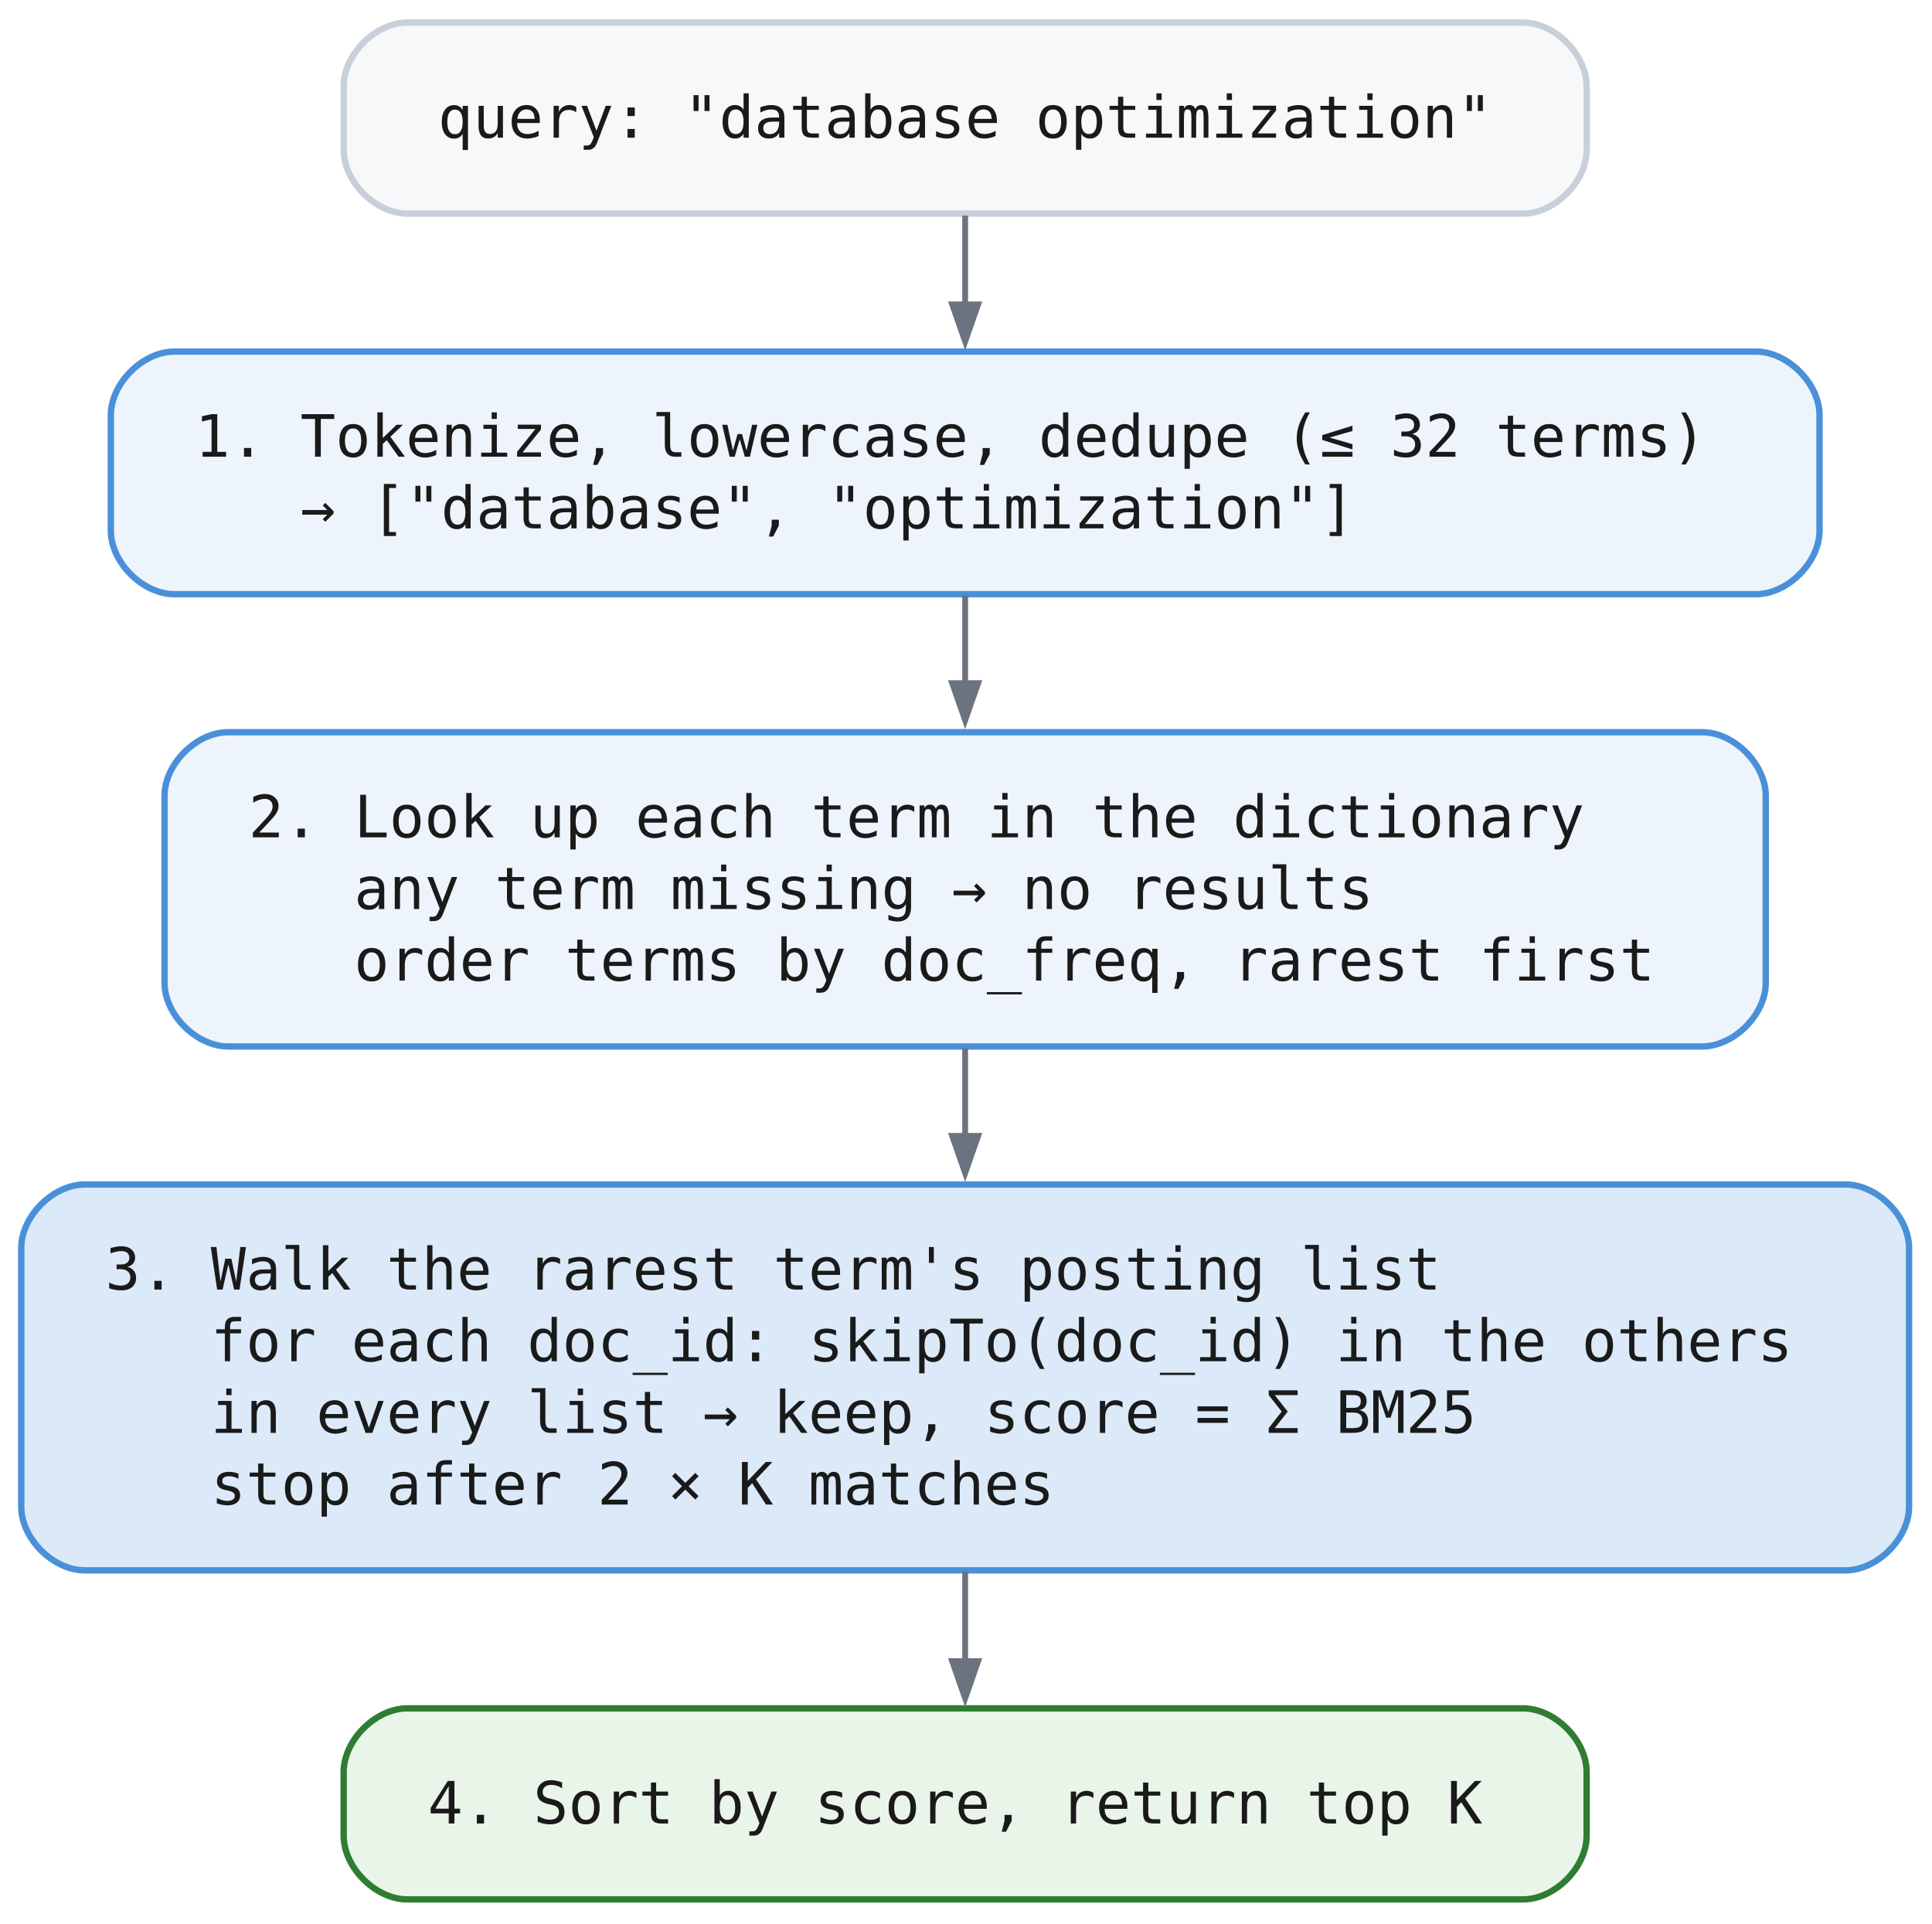
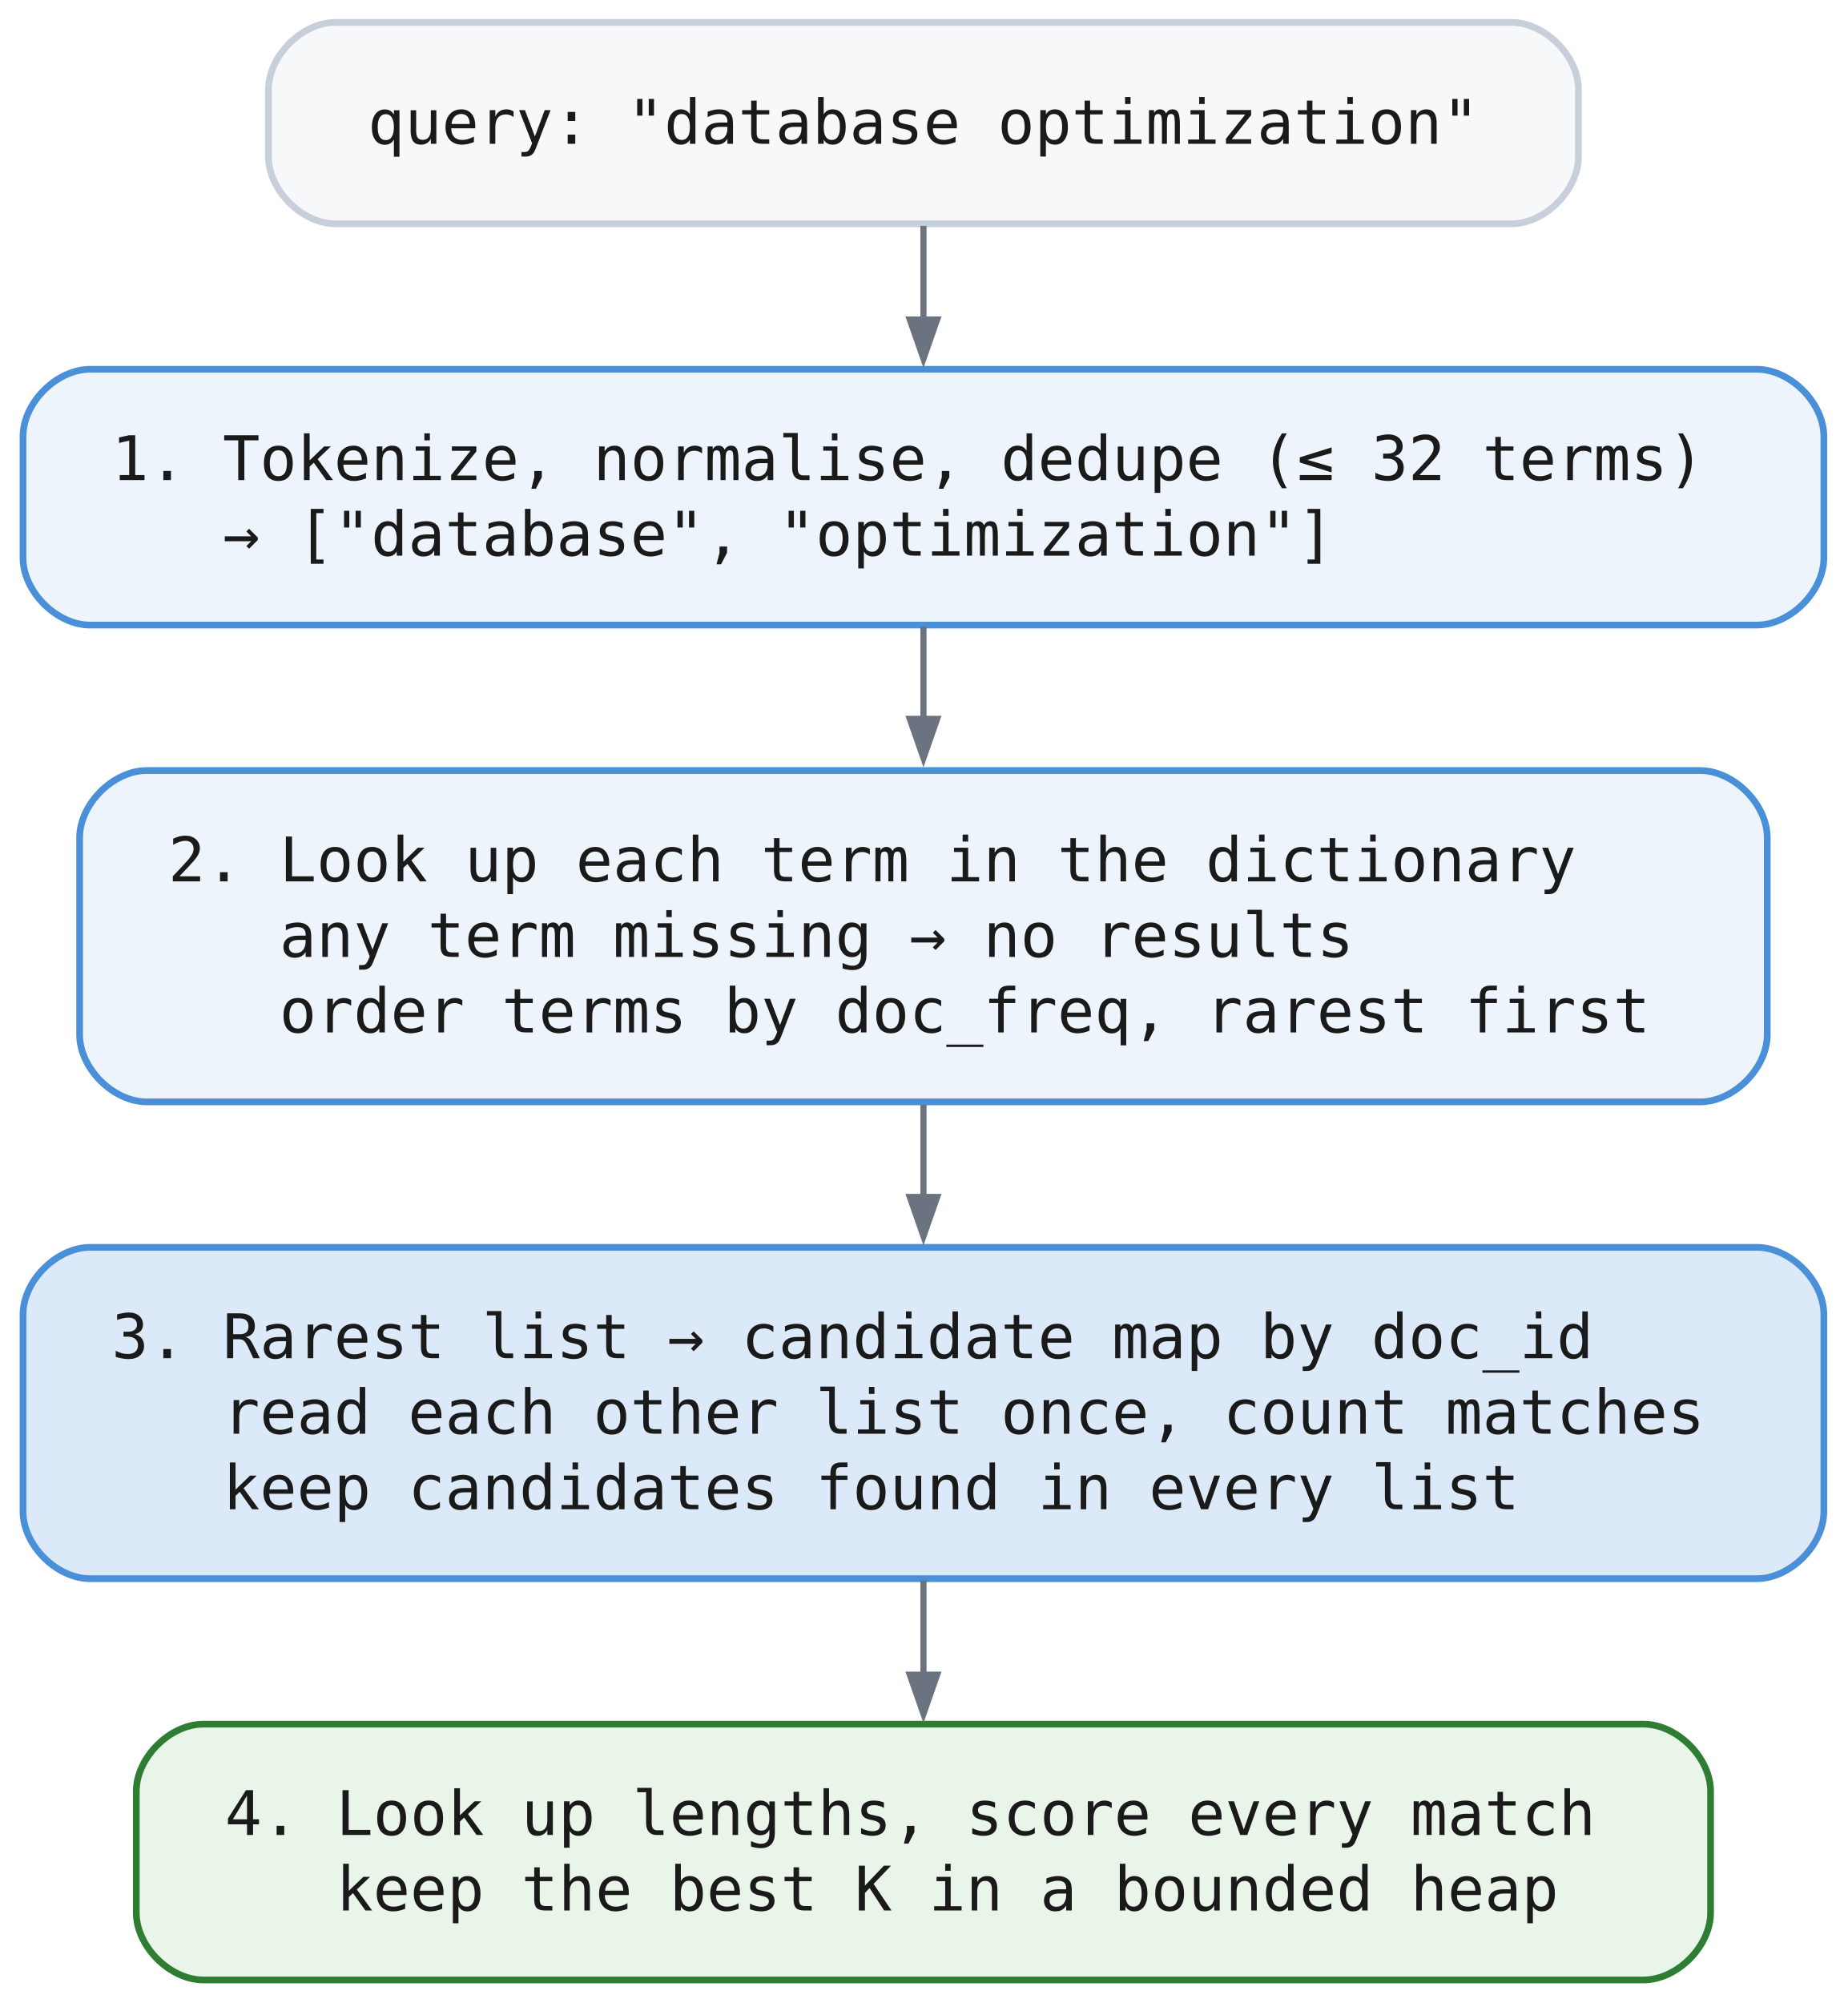
- <svg xmlns="http://www.w3.org/2000/svg" width="485" height="483" viewBox="0.00 0.00 364.00 362.00">
-   <g id="graph0" class="graph" transform="scale(1 1) rotate(0) translate(4 357.66)">
+ <svg xmlns="http://www.w3.org/2000/svg" width="440" height="477" viewBox="0.00 0.00 330.00 358.00">
+   <g id="graph0" class="graph" transform="scale(1 1) rotate(0) translate(4 353.88)">
    <g id="node1" class="node">
-       <path fill="#f6f8fa" stroke="#c7d0da" stroke-width="1.2" d="M282.93,-353.66C282.93,-353.66 72.75,-353.66 72.75,-353.66 66.75,-353.66 60.75,-347.66 60.75,-341.66 60.75,-341.66 60.75,-329.66 60.75,-329.66 60.75,-323.66 66.75,-317.66 72.75,-317.66 72.75,-317.66 282.93,-317.66 282.93,-317.66 288.93,-317.66 294.93,-323.66 294.93,-329.66 294.93,-329.66 294.93,-341.66 294.93,-341.66 294.93,-347.66 288.93,-353.66 282.93,-353.66" />
-       <text xml:space="preserve" text-anchor="middle" x="177.84" y="-331.96" font-family="Menlo,Consolas,monospace" font-size="11.00" fill="#1a1a1a">query: "database optimization"</text>
+       <path fill="#f6f8fa" stroke="#c7d0da" stroke-width="1.2" d="M266.06,-349.88C266.06,-349.88 55.87,-349.88 55.87,-349.88 49.87,-349.88 43.88,-343.88 43.88,-337.88 43.88,-337.88 43.88,-325.88 43.88,-325.88 43.88,-319.88 49.88,-313.88 55.88,-313.88 55.88,-313.88 266.06,-313.88 266.06,-313.88 272.06,-313.88 278.06,-319.88 278.06,-325.88 278.06,-325.88 278.06,-337.88 278.06,-337.88 278.06,-343.88 272.06,-349.88 266.06,-349.88" />
+       <text xml:space="preserve" text-anchor="middle" x="160.97" y="-328.18" font-family="Menlo,Consolas,monospace" font-size="11.00" fill="#1a1a1a">query: "database optimization"</text>
    </g>
    <g id="node2" class="node">
-       <path fill="#eef4fb" stroke="#4a90d9" stroke-width="1.2" d="M326.81,-291.66C326.81,-291.66 28.87,-291.66 28.87,-291.66 22.88,-291.66 16.88,-285.66 16.88,-279.66 16.88,-279.66 16.88,-257.94 16.88,-257.94 16.88,-251.94 22.88,-245.94 28.88,-245.94 28.88,-245.94 326.81,-245.94 326.81,-245.94 332.81,-245.94 338.81,-251.94 338.81,-257.94 338.81,-257.94 338.81,-279.66 338.81,-279.66 338.81,-285.66 332.81,-291.66 326.81,-291.66" />
-       <text xml:space="preserve" text-anchor="start" x="32.72" y="-271.85" font-family="Menlo,Consolas,monospace" font-size="11.00" fill="#1a1a1a">1. Tokenize, lowercase, dedupe (≤ 32 terms)</text>
-       <text xml:space="preserve" text-anchor="start" x="32.72" y="-258.35" font-family="Menlo,Consolas,monospace" font-size="11.00" fill="#1a1a1a">   → ["database", "optimization"]</text>
+       <path fill="#eef4fb" stroke="#4a90d9" stroke-width="1.2" d="M309.93,-287.88C309.93,-287.88 12,-287.88 12,-287.88 6,-287.88 0,-281.88 0,-275.88 0,-275.88 0,-254.16 0,-254.16 0,-248.16 6,-242.16 12,-242.16 12,-242.16 309.93,-242.16 309.93,-242.16 315.93,-242.16 321.93,-248.16 321.93,-254.16 321.93,-254.16 321.93,-275.88 321.93,-275.88 321.93,-281.88 315.93,-287.88 309.93,-287.88" />
+       <text xml:space="preserve" text-anchor="start" x="15.84" y="-268.07" font-family="Menlo,Consolas,monospace" font-size="11.00" fill="#1a1a1a">1. Tokenize, normalise, dedupe (≤ 32 terms)</text>
+       <text xml:space="preserve" text-anchor="start" x="15.84" y="-254.57" font-family="Menlo,Consolas,monospace" font-size="11.00" fill="#1a1a1a">   → ["database", "optimization"]</text>
    </g>
    <g id="edge1" class="edge">
-       <path fill="none" stroke="#6b7280" stroke-width="1.1" d="M177.84,-317.28C177.84,-312.03 177.84,-306.12 177.84,-300.28" />
-       <polygon fill="#6b7280" stroke="#6b7280" stroke-width="1.1" points="180.29,-300.55 177.84,-293.55 175.39,-300.55 180.29,-300.55" />
+       <path fill="none" stroke="#6b7280" stroke-width="1.1" d="M160.97,-313.5C160.97,-308.25 160.97,-302.34 160.97,-296.5" />
+       <polygon fill="#6b7280" stroke="#6b7280" stroke-width="1.1" points="163.42,-296.77 160.97,-289.77 158.52,-296.77 163.42,-296.77" />
    </g>
    <g id="node3" class="node">
-       <path fill="#eef4fb" stroke="#4a90d9" stroke-width="1.2" d="M316.68,-219.94C316.68,-219.94 39,-219.94 39,-219.94 33,-219.94 27,-213.94 27,-207.94 27,-207.94 27,-172.72 27,-172.72 27,-166.72 33,-160.72 39,-160.72 39,-160.72 316.68,-160.72 316.68,-160.72 322.68,-160.72 328.68,-166.72 328.68,-172.72 328.68,-172.72 328.68,-207.94 328.68,-207.94 328.68,-213.94 322.68,-219.94 316.68,-219.94" />
-       <text xml:space="preserve" text-anchor="start" x="42.84" y="-200.13" font-family="Menlo,Consolas,monospace" font-size="11.00" fill="#1a1a1a">2. Look up each term in the dictionary</text>
-       <text xml:space="preserve" text-anchor="start" x="42.84" y="-186.63" font-family="Menlo,Consolas,monospace" font-size="11.00" fill="#1a1a1a">   any term missing → no results</text>
-       <text xml:space="preserve" text-anchor="start" x="42.84" y="-173.13" font-family="Menlo,Consolas,monospace" font-size="11.00" fill="#1a1a1a">   order terms by doc_freq, rarest first</text>
+       <path fill="#eef4fb" stroke="#4a90d9" stroke-width="1.2" d="M299.81,-216.16C299.81,-216.16 22.13,-216.16 22.13,-216.16 16.12,-216.16 10.12,-210.16 10.12,-204.16 10.12,-204.16 10.12,-168.94 10.12,-168.94 10.12,-162.94 16.12,-156.94 22.12,-156.94 22.12,-156.94 299.81,-156.94 299.81,-156.94 305.81,-156.94 311.81,-162.94 311.81,-168.94 311.81,-168.94 311.81,-204.16 311.81,-204.16 311.81,-210.16 305.81,-216.16 299.81,-216.16" />
+       <text xml:space="preserve" text-anchor="start" x="25.97" y="-196.35" font-family="Menlo,Consolas,monospace" font-size="11.00" fill="#1a1a1a">2. Look up each term in the dictionary</text>
+       <text xml:space="preserve" text-anchor="start" x="25.97" y="-182.85" font-family="Menlo,Consolas,monospace" font-size="11.00" fill="#1a1a1a">   any term missing → no results</text>
+       <text xml:space="preserve" text-anchor="start" x="25.97" y="-169.35" font-family="Menlo,Consolas,monospace" font-size="11.00" fill="#1a1a1a">   order terms by doc_freq, rarest first</text>
    </g>
    <g id="edge2" class="edge">
-       <path fill="none" stroke="#6b7280" stroke-width="1.1" d="M177.84,-245.68C177.84,-240.41 177.84,-234.63 177.84,-228.87" />
-       <polygon fill="#6b7280" stroke="#6b7280" stroke-width="1.1" points="180.29,-229.18 177.84,-222.18 175.39,-229.18 180.29,-229.18" />
+       <path fill="none" stroke="#6b7280" stroke-width="1.1" d="M160.97,-241.9C160.97,-236.63 160.97,-230.85 160.97,-225.09" />
+       <polygon fill="#6b7280" stroke="#6b7280" stroke-width="1.1" points="163.42,-225.4 160.97,-218.4 158.52,-225.4 163.42,-225.4" />
    </g>
    <g id="node4" class="node">
-       <path fill="#dbe9f8" stroke="#4a90d9" stroke-width="1.2" d="M343.68,-134.72C343.68,-134.72 12,-134.72 12,-134.72 6,-134.72 0,-128.72 0,-122.72 0,-122.72 0,-74 0,-74 0,-68 6,-62 12,-62 12,-62 343.68,-62 343.68,-62 349.68,-62 355.68,-68 355.68,-74 355.68,-74 355.68,-122.72 355.68,-122.72 355.68,-128.72 349.68,-134.72 343.68,-134.72" />
-       <text xml:space="preserve" text-anchor="start" x="15.84" y="-114.91" font-family="Menlo,Consolas,monospace" font-size="11.00" fill="#1a1a1a">3. Walk the rarest term's posting list</text>
-       <text xml:space="preserve" text-anchor="start" x="15.84" y="-101.41" font-family="Menlo,Consolas,monospace" font-size="11.00" fill="#1a1a1a">   for each doc_id: skipTo(doc_id) in the others</text>
-       <text xml:space="preserve" text-anchor="start" x="15.84" y="-87.91" font-family="Menlo,Consolas,monospace" font-size="11.00" fill="#1a1a1a">   in every list → keep, score = Σ BM25</text>
-       <text xml:space="preserve" text-anchor="start" x="15.84" y="-74.41" font-family="Menlo,Consolas,monospace" font-size="11.00" fill="#1a1a1a">   stop after 2 × K matches</text>
+       <path fill="#dbe9f8" stroke="#4a90d9" stroke-width="1.2" d="M309.93,-130.94C309.93,-130.94 12,-130.94 12,-130.94 6,-130.94 0,-124.94 0,-118.94 0,-118.94 0,-83.72 0,-83.72 0,-77.72 6,-71.72 12,-71.72 12,-71.72 309.93,-71.72 309.93,-71.72 315.93,-71.72 321.93,-77.72 321.93,-83.72 321.93,-83.72 321.93,-118.94 321.93,-118.94 321.93,-124.94 315.93,-130.94 309.93,-130.94" />
+       <text xml:space="preserve" text-anchor="start" x="15.84" y="-111.13" font-family="Menlo,Consolas,monospace" font-size="11.00" fill="#1a1a1a">3. Rarest list → candidate map by doc_id</text>
+       <text xml:space="preserve" text-anchor="start" x="15.84" y="-97.63" font-family="Menlo,Consolas,monospace" font-size="11.00" fill="#1a1a1a">   read each other list once, count matches</text>
+       <text xml:space="preserve" text-anchor="start" x="15.84" y="-84.13" font-family="Menlo,Consolas,monospace" font-size="11.00" fill="#1a1a1a">   keep candidates found in every list</text>
    </g>
    <g id="edge3" class="edge">
-       <path fill="none" stroke="#6b7280" stroke-width="1.1" d="M177.84,-160.37C177.84,-154.98 177.84,-149.25 177.84,-143.53" />
-       <polygon fill="#6b7280" stroke="#6b7280" stroke-width="1.1" points="180.29,-143.87 177.84,-136.87 175.39,-143.87 180.29,-143.87" />
+       <path fill="none" stroke="#6b7280" stroke-width="1.1" d="M160.97,-156.44C160.97,-151.09 160.97,-145.44 160.97,-139.88" />
+       <polygon fill="#6b7280" stroke="#6b7280" stroke-width="1.1" points="163.42,-139.94 160.97,-132.94 158.52,-139.94 163.42,-139.94" />
    </g>
    <g id="node5" class="node">
-       <path fill="#eaf5ea" stroke="#2f7d32" stroke-width="1.2" d="M282.93,-36C282.93,-36 72.75,-36 72.75,-36 66.75,-36 60.75,-30 60.75,-24 60.75,-24 60.75,-12 60.75,-12 60.75,-6 66.75,0 72.75,0 72.75,0 282.93,0 282.93,0 288.93,0 294.93,-6 294.93,-12 294.93,-12 294.93,-24 294.93,-24 294.93,-30 288.93,-36 282.93,-36" />
-       <text xml:space="preserve" text-anchor="start" x="76.59" y="-14.3" font-family="Menlo,Consolas,monospace" font-size="11.00" fill="#1a1a1a">4. Sort by score, return top K</text>
+       <path fill="#eaf5ea" stroke="#2f7d32" stroke-width="1.2" d="M289.68,-45.72C289.68,-45.72 32.25,-45.72 32.25,-45.72 26.25,-45.72 20.25,-39.72 20.25,-33.72 20.25,-33.72 20.25,-12 20.25,-12 20.25,-6 26.25,0 32.25,0 32.25,0 289.68,0 289.68,0 295.68,0 301.68,-6 301.68,-12 301.68,-12 301.68,-33.72 301.68,-33.72 301.68,-39.72 295.68,-45.72 289.68,-45.72" />
+       <text xml:space="preserve" text-anchor="start" x="36.09" y="-25.91" font-family="Menlo,Consolas,monospace" font-size="11.00" fill="#1a1a1a">4. Look up lengths, score every match</text>
+       <text xml:space="preserve" text-anchor="start" x="36.09" y="-12.41" font-family="Menlo,Consolas,monospace" font-size="11.00" fill="#1a1a1a">   keep the best K in a bounded heap</text>
    </g>
    <g id="edge4" class="edge">
-       <path fill="none" stroke="#6b7280" stroke-width="1.1" d="M177.84,-61.85C177.84,-56 177.84,-50.05 177.84,-44.51" />
-       <polygon fill="#6b7280" stroke="#6b7280" stroke-width="1.1" points="180.29,-44.89 177.84,-37.89 175.39,-44.89 180.29,-44.89" />
+       <path fill="none" stroke="#6b7280" stroke-width="1.1" d="M160.97,-71.42C160.97,-65.87 160.97,-60.04 160.97,-54.44" />
+       <polygon fill="#6b7280" stroke="#6b7280" stroke-width="1.1" points="163.42,-54.56 160.97,-47.56 158.52,-54.56 163.42,-54.56" />
    </g>
  </g>
</svg>
